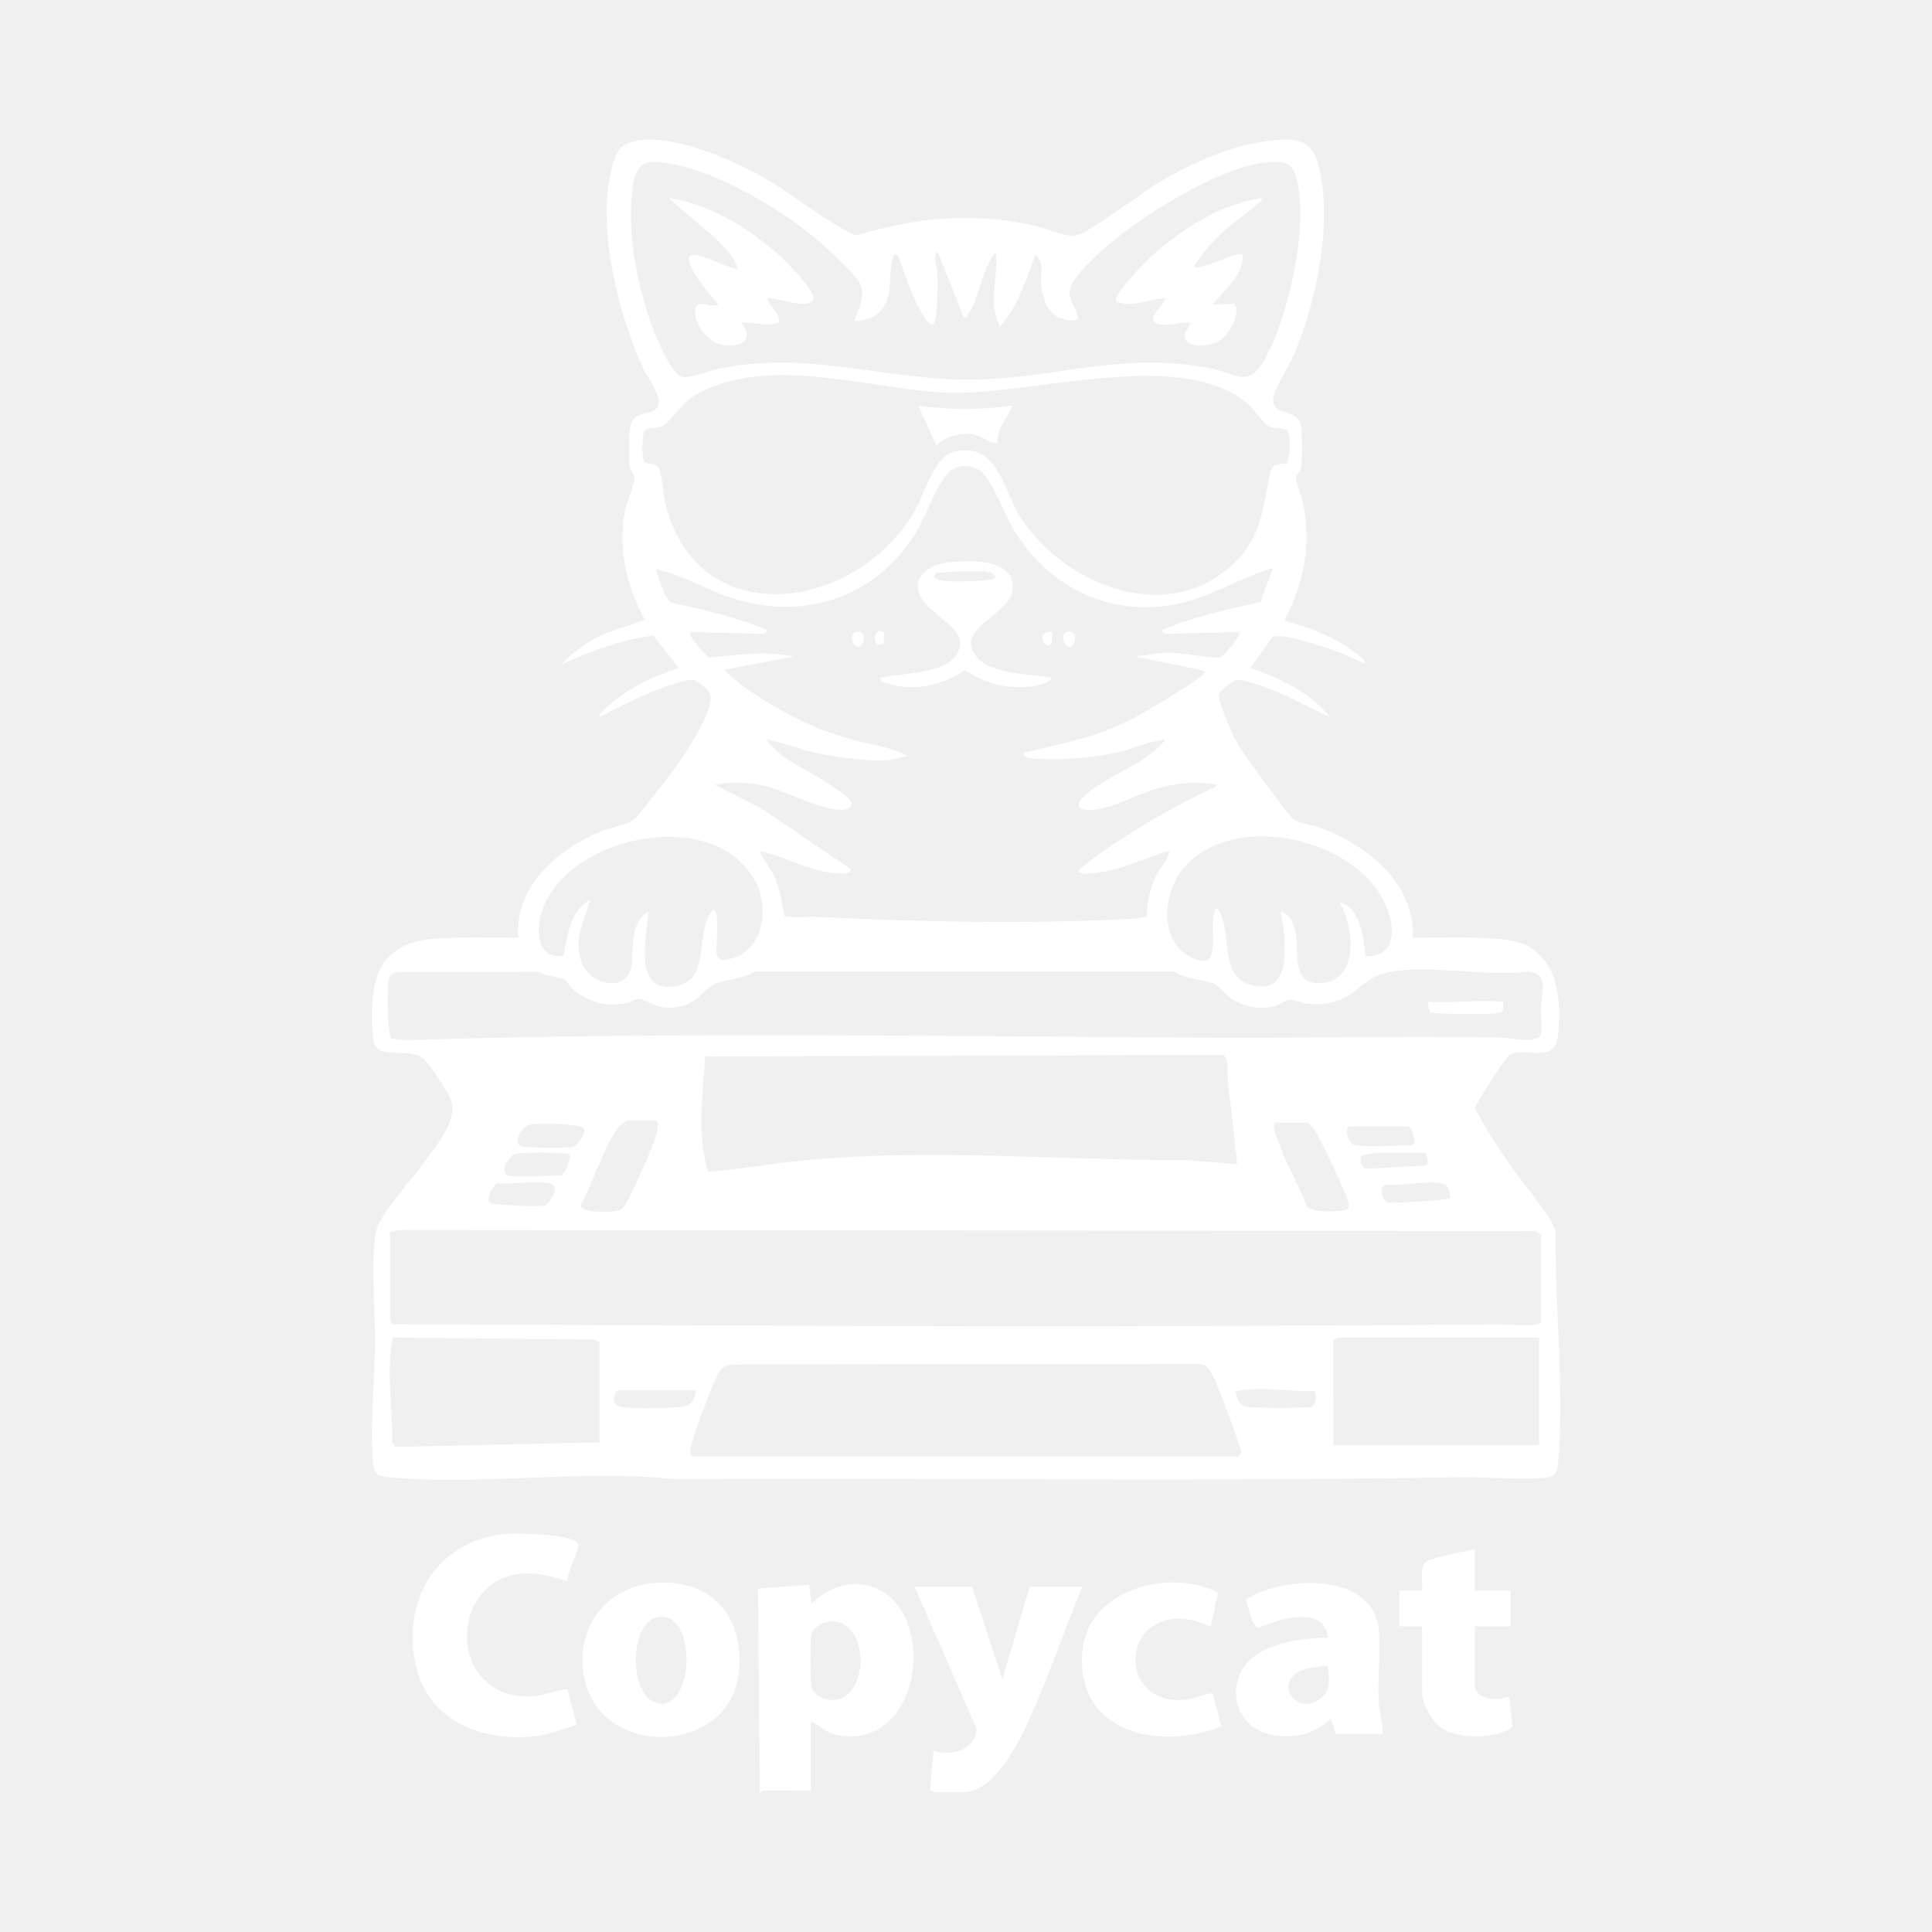
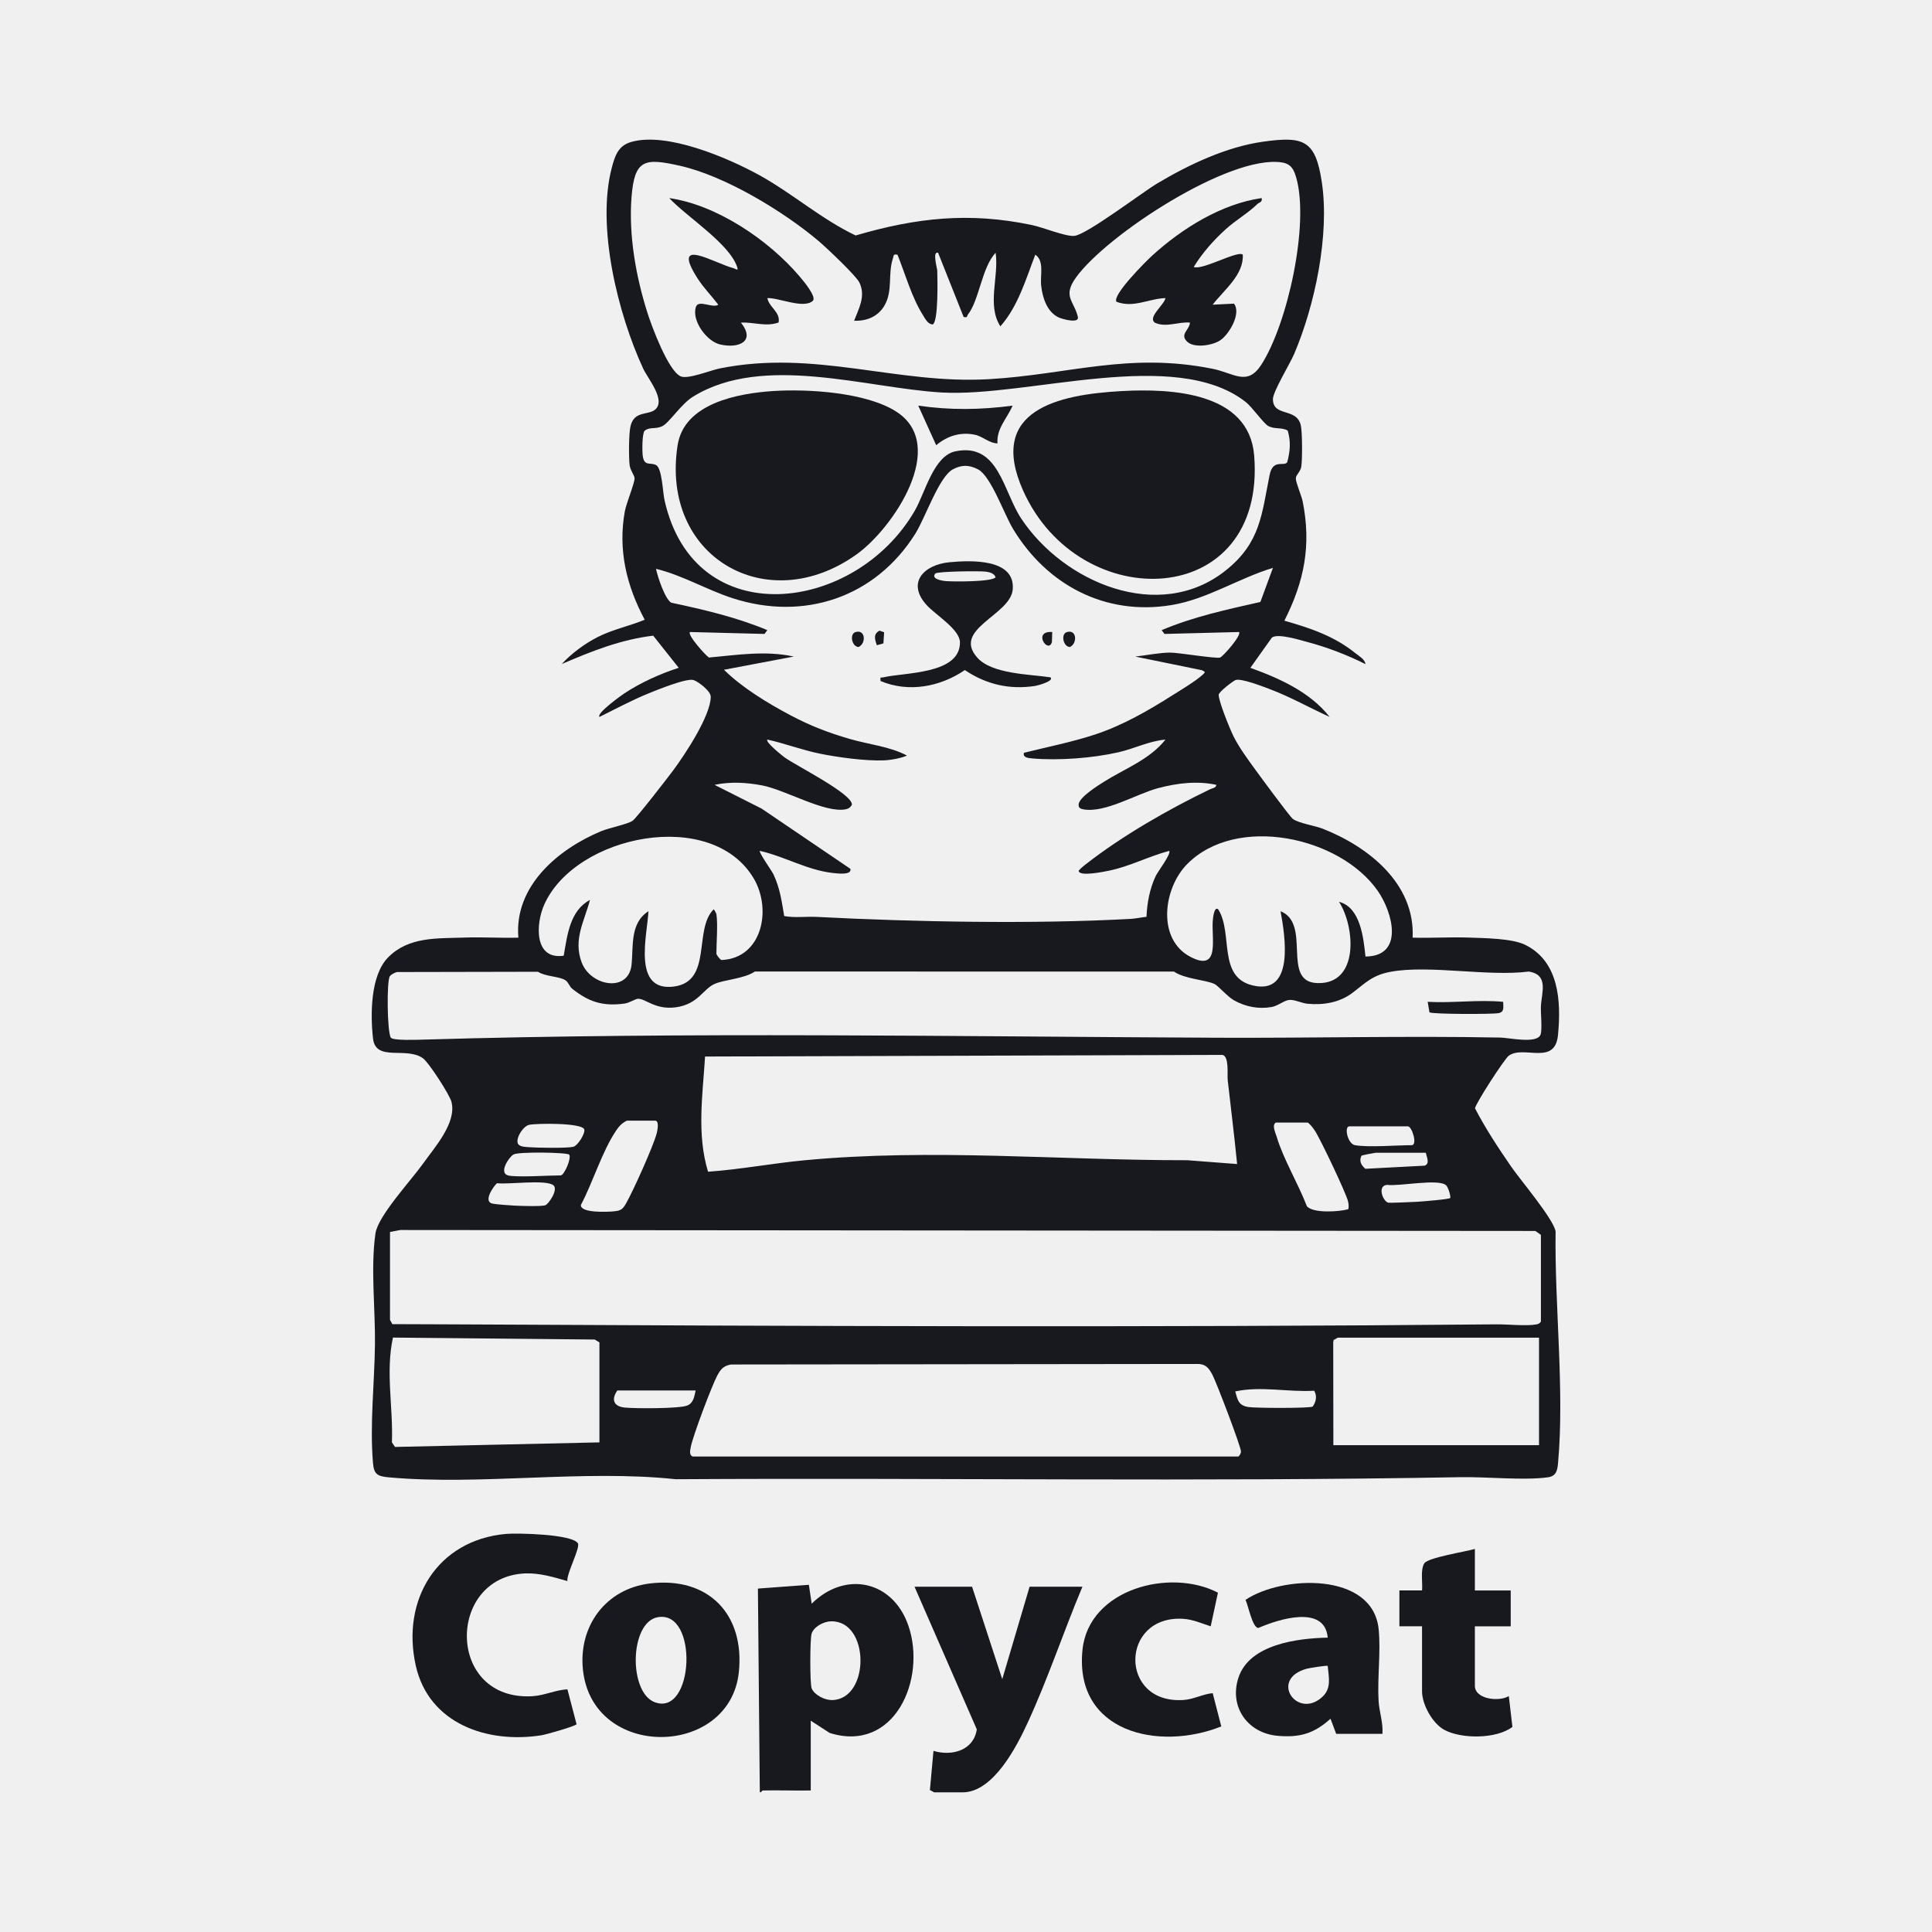
<svg xmlns="http://www.w3.org/2000/svg" id="Lager_1" version="1.1" viewBox="0 0 1024 1024">
  <defs>
    <style>
      .st0 {
-         fill: #fff;
+         fill: #18181f;
      }
    </style>
  </defs>
-   <path class="st0" d="M680.74,328.97c13.62,3.88,26.26,8.08,37.46,17.06,1.85,1.48,5.38,3.48,5.53,5.96-9.53-4.83-20.42-8.97-30.77-11.72-4.17-1.1-15.58-4.7-18.79-2.35l-11.42,16.05c15.4,5.54,31.69,12.85,42,26-10.61-4.81-20.81-10.62-31.75-14.74-3.56-1.34-15.45-5.98-18.2-4.75-1.52.68-8.82,6.27-8.84,7.78-.03,3.5,5.99,18.27,7.91,22.1,2.93,5.86,7.59,12.19,11.47,17.53,2.61,3.6,18.24,24.83,19.88,26.12,2.9,2.27,11.65,3.58,15.8,5.2,24.26,9.5,49.1,29.13,47.73,57.77,9.81.3,19.73-.4,29.55-.05,8.31.3,23.12.39,30.14,3.86,17.98,8.88,19.06,29.94,17.37,47.73-1.56,16.52-18.02,5.37-26.03,10.97-2.34,1.63-17.96,25.86-17.96,27.98,5.58,10.7,12.29,20.9,19.13,30.82,5.02,7.28,22.49,27.8,23.58,34.42-.58,39.07,4.79,84.22,1.29,122.81-.37,4.03-1.01,6.9-5.5,7.5-12.84,1.73-32.29-.34-46.09-.09-138.48,2.52-277.37.24-416.01,1.09-49.02-5.24-103.44,3.39-152-.99-6.03-.54-7.98-1.54-8.49-7.51-1.76-20.62.8-42.49,1.04-63.04.22-18.48-2.37-40.35.26-58.74,1.33-9.26,18.86-28.06,25.13-36.87s18.04-21.8,15.14-32.92c-.99-3.77-11.88-20.64-15.02-22.98-8.66-6.45-25.1,2-26.53-10.47-1.45-12.65-1.44-33.51,7.99-43.06,10.94-11.08,25.9-9.99,40.49-10.51,9.48-.34,19.06.33,28.55.05-2.35-27.26,21.06-46.99,44.01-56.49,3.89-1.61,14.14-3.72,16.53-5.47,2.27-1.66,18.5-22.66,21.42-26.58,6.24-8.36,19.9-28.96,20-39.11.03-3.1-6.56-7.99-9.03-8.86-3.6-1.27-19.35,5.18-23.91,7.03-8.92,3.62-17.41,8.23-26.02,12.47-1.82-1.82,11.62-11.45,13.08-12.41,8.63-5.71,19.07-10.45,28.91-13.6l-13.52-17.04c-17.02,1.98-32.96,8.34-48.48,15.04,5.1-5.6,12.37-10.95,19.13-14.36,7.94-4,16.68-5.77,24.85-9.12-9.67-18.05-14.26-37.11-10.53-57.56.76-4.19,5.24-14.98,5.15-17.45-.06-1.61-2.25-4.01-2.62-6.97-.52-4.16-.47-16.68.46-20.59,1.99-8.42,9.43-5.65,13.12-8.87,5.75-5.02-3.94-16.36-6.41-21.7-13.37-28.89-24.84-75.14-16.65-106.36,1.68-6.39,3.4-11.74,10.27-13.73,18.87-5.46,51.12,8.32,67.91,17.56,17.63,9.72,32.98,23.41,51.09,31.99,32.26-9.43,60.26-12.5,93.44-5.52,5.91,1.24,17.36,6,22.28,5.77,6.29-.29,36.03-23.01,44.2-27.87,16.72-9.95,36.51-19.32,55.93-22.07,21.83-3.09,27.91-.71,31.24,21.51,4.18,27.89-3.66,65.17-14.69,91.04-2.13,5-11.22,19.91-11.23,23.82-.03,9.83,12.81,4.22,14.83,14.23.74,3.66.8,17.99.18,21.72-.44,2.64-2.81,4.24-2.88,6.02-.1,2.13,3.03,9.29,3.64,12.33,4.64,23.19.88,42.3-9.7,63.19h-.04ZM452.74,169.98c2.52-6.64,6.28-13.03,2.77-20.27-1.75-3.61-17.38-18.36-21.3-21.7-18.67-15.87-49.87-34.79-73.84-40.16-18.57-4.16-24.05-3.58-25.62,16.64-1.57,20.3,2.35,42.19,8.49,61.48,2.3,7.22,10.95,30.47,17.51,33.49,3.81,1.75,15.72-3.17,20.78-4.19,50.76-10.16,93.69,8.55,142.7,5.7,42.41-2.47,73.97-14.44,118.52-5.5,11.29,2.26,18.31,9.45,25.81-2.17,13.95-21.63,25.54-74.57,18.5-99.13-1.3-4.55-2.83-7.4-7.88-8.12-27.83-3.94-92.74,38.58-108.85,61.02-7.24,10.07-1.11,12.23.99,20.87.92,3.8-8.49,1.13-10.29.25-6.18-3.01-8.45-10.5-9.16-16.84-.61-5.38,1.81-13.02-3.11-16.37-5.04,13.08-9.1,27.33-18.51,37.98-7.25-11.28-.69-26.16-2.51-38.98-7.33,7.67-8.68,25.13-14.7,32.74-.63.8.02,1.84-2.27,1.26l-13.53-34c-3.18-1-.49,8.08-.45,9.47.13,3.93.71,27.86-2.56,28.54-2.52-.32-3.83-3.08-5.02-4.96-5.91-9.36-9.38-21.75-13.48-32.03-2.38-.41-1.88.27-2.45,1.99-2.79,8.41.18,17.46-4.7,25.35-3.47,5.61-9.36,7.89-15.83,7.66v-.02ZM682.53,228.2c-3.27-1.84-6.73-.58-10.17-2.34-2.63-1.35-8.45-9.96-12.15-12.85-37.52-29.29-115.47-2.35-161.02-4.98-40.08-2.31-94.51-20.72-131.75,2.15-6.45,3.96-12.6,13.81-16.33,15.67s-6.73.19-9.47,2.53c-1.3,1.63-1.27,10.68-.95,13.14.77,5.87,3.84,3.36,7.04,4.96s3.54,14.19,4.49,18.51c15.73,71.16,101.25,60.03,132.68,5.66,5.51-9.53,9.93-29.07,21.55-31.45,22.93-4.68,25.15,21.05,34.87,35.68,22.5,33.88,73.07,55.53,108.32,27.51,18.53-14.73,19.09-29.77,23.32-50.68,1.75-8.69,7.56-4.26,9.31-6.69,1.57-5.74,2.01-11.07.25-16.83h.01ZM674.73,300.98c-18.17,5.49-34.95,16.62-53.77,19.72-35.15,5.79-66.07-10.67-84.03-40.42-4.66-7.71-11.73-28.01-18.5-31.5-4.72-2.44-8.72-2.54-13.4,0-7.34,3.99-14.52,25.58-19.88,34.12-21.22,33.79-59.01,46.44-96.95,34.12-13.64-4.43-26.46-12.14-40.47-15.53.76,3.99,4.77,16.04,8.06,17.94,17.31,3.71,34.6,7.71,50.95,14.56l-1.5,2.01-39.49-1.02c-1.62,1.44,8.27,12.42,10.02,13.53,15.01-1.35,30-3.81,44.97-.52l-36.99,7c9.6,9.51,23.34,17.81,35.33,24.16,10.54,5.59,19.99,9.2,31.46,12.54,9.91,2.89,21.25,3.96,30.21,8.79-3.36,1.45-8.83,2.42-12.45,2.54-9.86.32-23.8-1.58-33.55-3.53-9.48-1.9-18.56-5.43-27.99-7.5-1.31,1.21,7.82,8.48,9.08,9.41,5.6,4.17,36.14,19.37,35.71,25.09-.68,1.4-1.8,2.17-3.32,2.46-11.06,2.12-31.92-10.32-44.27-12.67-8.26-1.57-16.88-2.07-25.2-.29l24.91,12.57,47.08,31.93c.87,3.55-7.15,2.43-9.23,2.21-13.59-1.47-25.59-8.77-38.77-11.72-.69.67,6.35,10.61,7.17,12.32,3.53,7.38,4.39,14.29,5.76,22.24,5.79,1.03,11.72.14,17.55.45,51.18,2.67,114.96,3.86,166.06,1.04,2.87-.16,5.57-.82,8.4-1.1.33-7.44,1.71-14.88,4.89-21.62,1.1-2.34,8.34-11.81,7.16-13.33-10.83,2.86-20.94,8.27-31.98,10.51-2.15.44-16.08,3.38-15.99-.01,1.07-1.29,2.34-2.3,3.65-3.33,19.48-15.23,43.95-29.23,66.11-39.89,1.18-.57,2.96-.56,3.21-2.27-10.26-2.22-20.72-.94-30.78,1.71-11.5,3.03-28.19,13.36-39.72,11.27-1.45-.26-2.62-.77-2.53-2.46.06-3.88,10.43-10.26,13.72-12.33,10.93-6.87,24.02-11.65,32.31-22.18-8.64.73-16.46,4.79-24.8,6.69-13.75,3.14-31.66,4.51-45.71,3.3-1.85-.16-5.27-.38-4.49-2.99,12.41-3.09,25.66-5.73,37.78-9.73,14.56-4.8,28.21-12.68,41.13-20.87,4.62-2.93,12.24-7.44,16.03-10.97,1.49-1.39.96-1.4-.67-2.22l-35.27-7.21c5.56-.63,13.07-2.11,18.49-2.11,4.43,0,24.68,3.37,26.47,2.62s11.6-11.99,10.02-13.53l-39.49,1.02-1.5-2.01c16.77-7.1,34.61-10.94,52.33-14.94l6.66-18.08h.01ZM379.74,484.48c.83,5.64,0,14.86,0,21,0,.55,1.76,3.02,2.67,3.35,21.52-.85,26.83-26.72,17.15-43.17-22.25-37.81-94.34-23.22-111,13.64-4.67,10.32-5.56,29.59,10.25,27.24,1.92-10.83,3.18-23.84,13.92-29.56-3.01,11.38-8.92,20.87-4.46,32.97,4.72,12.83,24.81,16.3,26.47,1.53,1.1-9.79-.99-22.2,8.99-28.5-.65,12.66-8.7,42.74,13.42,39.92,20.66-2.64,10.34-30.16,21.1-40.91.29-.13,1.45,2.22,1.49,2.49h0ZM723.75,506.98c20.62-.11,14.58-23.3,6.43-34.93-20.08-28.64-74.81-40.46-100.93-14.06-12.72,12.86-16.13,39.9,1.79,49.19,16.02,8.31,10.86-10.26,11.82-19.58.1-.93.69-7.49,2.86-5.62,8,12.7-.5,35.78,18.2,40.3,22.46,5.44,17.21-26.36,14.83-39.31,16.67,6.66.1,37.45,19.48,38.09,22.35.74,20.03-29.85,11.51-43.08,11.33,2.9,12.99,19.08,14.01,28.98v.02ZM210.45,515.2c-1.13.25-3.14,1.3-3.79,2.21-1.75,2.47-1.44,29.95.55,32.59,1.22,1.62,14.04,1.11,17.06,1.02,139.94-4.15,280.84-1.63,420.92-1,49.99.23,100.12-1.05,150.09-.09,4.4.08,19.57,3.51,21.29-1.62.94-2.81.02-11.05.17-14.83.29-7.23,4.41-16.93-6.49-18.53-21.56,2.74-52.54-3.61-72.97.08-10.06,1.81-13.58,6.08-20.64,11.36-6.72,5.02-15.21,6.39-23.45,5.63-3.47-.32-6.97-2.33-9.87-2.03-2.7.27-6.01,3.18-9.33,3.75-7.06,1.22-13.8-.14-19.95-3.57-3.39-1.89-8.45-7.82-10.34-8.66-5.12-2.28-15.61-2.58-21.45-6.55l-222.09-.04c-5.72,3.86-16.29,4.32-21.41,6.59-6.11,2.72-8.74,10.83-20.61,12.39-10.75,1.41-15.75-4.53-19.91-4.54-1.34,0-4.61,2.19-7.09,2.54-11.58,1.59-19.09-.85-27.91-7.92-1.44-1.15-1.83-3.33-3.55-4.45-3.24-2.11-10.67-1.88-14.52-4.48l-74.72.15h.01ZM655.73,616.98c-1.46-14.84-3.31-29.68-4.99-44.5-.34-2.97.87-12.17-2.64-13.36l-274.37.86c-1.26,20.37-4.48,41.11,1.58,61.06,17.05-1.2,33.94-4.44,50.93-6.05,67.71-6.43,135.28.04,203.04-.05l26.46,2.03h-.01ZM332.24,593.98c-2.65,1.36-4.06,2.88-5.69,5.31-7.41,11-12.32,27.47-18.65,39.39-.24,4.34,14.05,3.69,17.4,3.36,3.81-.37,4.7-.97,6.64-4.36,3.63-6.37,14.41-30.26,16.12-36.88.38-1.47,1.55-6.82-.81-6.82h-15.01ZM693.24,594.98h-17c-2.21,1.4-.22,5.26.46,7.54,3.62,12.04,11.44,24.87,15.98,36.76,3.16,3.93,17.23,3,21.97,1.62.34-1.37.17-2.82-.14-4.18-.97-4.26-14.82-33.36-17.57-37.43-1.09-1.61-2.18-3.07-3.7-4.3h0ZM274.97,606.74c1.21,1.12,3.61,1.15,5.23,1.28,4.05.34,20.79.64,23.84-.25,2.25-.66,6.3-7.03,5.65-9.17-1.07-3.52-25.29-3.29-29.23-2.41-3.5.78-7.89,8.32-5.49,10.54h0ZM718.24,606.98c7.38,1.25,21.72,0,30,0,3.24,0,.19-10-2-10h-31c-2.92,0-.99,9.32,3,10ZM269.24,622.98c4.16,1.17,22.1,0,28,0,1.73,0,5.72-8.75,4.5-11-1.26-1.23-27.01-1.62-29.57-.07s-7.82,9.69-2.93,11.07ZM755.74,610.98h-26.5c-.44,0-7.36,1.28-7.6,1.59-1.39,2.75-.16,5.07,2.09,6.91l31.35-1.65c3.02-.94,1.07-4.76.65-6.85h0ZM263.4,627.14c-2.13,2.06-7.49,9.92-2.16,10.84,2.73.47,8.89.88,11.96,1.04s13.76.51,15.88-.21c1.69-.58,7.28-8.66,4.07-10.74-4.57-2.96-23.34-.19-29.75-.94h0ZM766.48,628.24c-3.94-3.71-25.06.67-31.21-.24-5.34.34-2.46,8.39.42,9.42.73.26,13.29-.34,15.54-.46,2.49-.13,16.99-1.3,17.49-2.02.15-1.69-1.17-5.7-2.23-6.7h0ZM816.74,700.48v-46l-2.95-2.05-601.6-.5-5.45,1.05v46.5c0,.36,1.02,1.62,1.17,2.34l29.37.11c185.07.94,371.05,1.71,555.92,0,5.91-.05,15.82,1,21.04.05,1.12-.21,1.87-.51,2.5-1.5h0ZM317.74,764.48v-53l-2.5-1.5-106.93-1.04c-4,18.2.16,37.07-.56,55.54l1.64,2.43,108.36-2.42h-.01ZM815.74,708.98h-106.5c-.36,0-1.62,1.02-2.34,1.17l-.23,1.3.07,54.53h109v-57ZM367.24,771.98h289c.64,0,1.44-1.62,1.54-2.5.24-2.17-13.13-37.08-15.17-40.88-1.98-3.69-3.7-5.83-8.33-5.67l-246.81.28c-3.95.71-5.43,2.44-7.23,5.77-2.88,5.31-13.04,32.27-14.08,37.95-.28,1.52-1.06,4.39,1.07,5.04h.01ZM696.59,737.12c-14.03.83-28.06-2.61-41.86.37,1.32,4.55,1.61,7.3,6.76,8.24,3.42.63,32.87.74,34.29-.22,1.83-2.53,2.4-5.6.81-8.4h0ZM368.74,736.98h-41.5c-3.39,4.83-1.94,8.48,3.94,9.06,5.57.55,28.79.62,33.06-1.06,3.36-1.33,3.77-4.72,4.5-8Z" />
-   <path class="st0" d="M404.24,948.98c-.24,0-1.33,1.9-1.5.5l-1-107.5,27.01-2,1.49,10c17.83-17.63,43.07-12.29,51.28,11.73,9.67,28.27-7.37,67.61-41.78,56.78l-10-6.5v37c-8.48.14-17.01-.19-25.5,0h0ZM440.39,859.33c-3.72.1-9.05,2.81-10.21,6.6-.88,2.88-.93,26.83.07,29.03,1.61,3.55,7.03,6.24,10.99,6.11,20.03-.65,19.89-42.31-.85-41.74Z" />
-   <path class="st0" d="M300.73,837.99c-7.2-2.07-14.89-4.4-22.53-4.04-41.6,1.95-41.65,67.78,4.08,65.07,6.41-.38,12.43-3.43,18.5-3.61l4.84,18.45c-.69,1.1-16.16,5.48-18.63,5.87-28.59,4.54-59.68-6.1-66.59-36.9-7.78-34.74,11.23-66.56,47.86-69.83,6.01-.53,35,.11,38.05,4.97,1.43,2.27-6.03,16.05-5.57,20.02h0Z" />
-   <path class="st0" d="M515.24,840.98l16.01,49.01,14.49-49.01h28c-9.93,23.65-18.13,48.36-28.83,71.67-5.76,12.56-18.24,37.33-34.67,37.33h-15c-.36,0-1.62-1.02-2.34-1.17l1.89-20.81c9.82,2.97,21.33-.26,22.96-11.42l-33.01-75.6h30.5Z" />
-   <path class="st0" d="M732.74,918.98h-24.5l-3.01-8.01c-8.7,7.84-16.24,10.07-28.02,9.05-15.92-1.39-25.85-15.41-20.77-30.84,5.84-17.74,31.38-20.86,47.31-21.2-1.53-17.58-26.04-9.81-36.7-5.15-3.24.17-5.43-12.13-6.88-14.87,19.37-13.05,67.51-14.94,70.57,15.54,1.2,11.97-.73,25.79-.03,38.03.33,5.71,2.5,11.61,2.04,17.46h0ZM703.74,882.98c-.39-.4-9.55,1.06-11.05,1.46-20.17,5.49-5.19,27.06,8.07,15.07,5.12-4.63,3.54-10.36,2.98-16.53Z" />
-   <path class="st0" d="M344.52,839.26c30.96-3.73,50.34,16.34,47.1,47.1-4.76,45.17-77.35,46.67-82.6-1.15-2.55-23.22,12.02-43.11,35.5-45.94h0ZM348.48,857.19c-14.74,2.86-15.38,39.71-1.46,45,20.95,7.96,23.41-49.26,1.46-45Z" />
-   <path class="st0" d="M781.74,820.98v22h19v19h-19v31.5c0,7.24,12.92,8.6,17.99,5.49l1.91,16.33c-8.42,6.45-27.11,6.5-36.22,1.49-6.14-3.38-11.68-13.37-11.68-20.32v-34.5h-12v-19h12.01c.37-4.1-.97-10.77,1.16-14.33,1.86-3.11,22.1-6.24,26.83-7.67h0Z" />
-   <path class="st0" d="M645.57,844.14l-3.85,17.85c-4.72-1.54-9.44-3.66-14.5-3.98-33.56-2.11-34.29,45.28.06,43.02,5.58-.37,10.13-3.12,15.5-3.62l4.56,17.63c-33.31,13.27-77.97,3.11-73.58-40.52,3.26-32.39,46.47-43.57,71.83-30.36l-.02-.02Z" />
-   <path class="st0" d="M518.09,348.64c7.83,8.68,27.8,8.71,38.66,10.35,2.29,1.98-6.93,4.39-7.95,4.55-13.69,2.13-26.07-.78-37.39-8.39-13.05,8.91-29.79,12.05-44.66,5.82-.27-2.67,0-1.6,1.49-1.96,11.1-2.69,40.66-1.48,40.59-18.53-.03-6.92-13.03-14.63-17.73-19.85-10.75-11.94-1.17-21.38,12.16-22.63,11.2-1.05,35.01-2.09,33.53,14.49-1.22,13.62-32.45,20.9-18.7,36.15h0ZM527.74,305.97c-.83-2.26-3.39-2.76-5.48-3.01-3.23-.38-25.56-.15-26.52,1.04-2.33,2.86,3.36,3.79,5.51,3.98,4.09.35,24.55.48,26.49-2.01h0Z" />
-   <path class="st0" d="M565.34,335.07c5.4-1.8,5.93,5.9,1.77,7.85-3.63-.12-4.84-6.83-1.77-7.85Z" />
-   <path class="st0" d="M453.34,335.07c5.4-1.8,5.93,5.9,1.77,7.85-3.63-.12-4.84-6.83-1.77-7.85Z" />
-   <path class="st0" d="M557.73,334.98l-.16,5.34c-1.99,6.52-10.49-6.07.16-5.34Z" />
-   <path class="st0" d="M468.64,335.1l-.38,5.91-3.5.97c-1.01-3.09-2.04-5.96,1.46-7.72l2.42.85h0Z" />
-   <path class="st0" d="M668.73,104.99c.53,2.22-1.29,2.21-2.3,3.19-5.02,4.89-11.5,8.55-16.71,13.29-6.5,5.9-12.38,12.52-16.98,20.02,4.35,1.98,23.53-8.98,25.99-6.51.59,10.68-9.91,18.69-15.99,26.51l11.33-.55c4.02,5.18-2.65,16.42-7.38,19.49-4.17,2.71-13.8,4.24-17.5.6-3.99-3.92,1.26-6.05,1.54-10.05-6.15-.57-12.59,2.8-18.57.07-4.05-2.91,5.02-9.51,5.58-13.06-8.87.3-16.96,5.41-25.97,1.95-2.38-3.5,15.66-21.47,18.96-24.48,15.73-14.35,36.66-27.4,58.01-30.48h-.01Z" />
-   <path class="st0" d="M406.74,157.99c.93,4.95,7.07,7.42,5.95,12.95-6.86,2.41-13.03-.33-19.95.06,8.01,10.03-1.31,13.85-11.07,11.56-7.14-1.67-15.2-12.68-12.78-19.93,1.35-4.04,9,.98,11.85-1.14-3.58-4.73-7.82-8.95-11.02-13.98-14.56-22.82,9.11-7.83,19.31-5.3.8.2,2.54,1.8,1.71-.7-4.13-12.47-27.09-26.86-35.98-36.51,25.18,3.59,52.7,22.25,69.03,41.46,1.54,1.81,9.34,10.93,7.03,13.01-4.87,4.38-18.01-1.72-24.05-1.48h-.03Z" />
-   <path class="st0" d="M796.74,530.99c0,2.74.83,5.38-2.5,6s-35.07.61-36.57-.44l-.94-5.56c13.41.74,26.84-1.25,40,0h.01Z" />
-   <path class="st0" d="M536.73,214.99c-2.78,6.59-8.66,12.19-8,20-4.41-.04-7.76-3.68-11.94-4.56-7.66-1.61-14.66.6-20.56,5.54l-9.5-20.97c16.99,2.46,33.01,2.24,49.99,0h.01Z" />
+   <path class="st0" d="M680.71,328.97c13.62,3.88,26.26,8.08,37.46,17.06,1.85,1.48,5.38,3.48,5.53,5.96-9.53-4.83-20.42-8.97-30.77-11.72-4.17-1.1-15.58-4.7-18.79-2.35l-11.42,16.05c15.4,5.54,31.69,12.85,42,26-10.61-4.81-20.81-10.62-31.75-14.74-3.56-1.34-15.45-5.98-18.2-4.75-1.52.68-8.82,6.27-8.84,7.78-.03,3.5,5.99,18.27,7.91,22.1,2.93,5.86,7.59,12.19,11.47,17.53,2.61,3.6,18.24,24.83,19.88,26.12,2.9,2.27,11.65,3.58,15.8,5.2,24.26,9.5,49.1,29.13,47.73,57.77,9.81.3,19.73-.4,29.55-.05,8.31.3,23.12.39,30.14,3.86,17.98,8.88,19.06,29.94,17.37,47.73-1.56,16.52-18.02,5.37-26.03,10.97-2.34,1.63-17.96,25.86-17.96,27.98,5.58,10.7,12.29,20.9,19.13,30.82,5.02,7.28,22.49,27.8,23.58,34.42-.58,39.07,4.79,84.22,1.29,122.81-.37,4.03-1.01,6.9-5.5,7.5-12.84,1.73-32.29-.34-46.09-.09-138.48,2.52-277.37.24-416.01,1.09-49.02-5.24-103.44,3.39-152-.99-6.03-.54-7.98-1.54-8.49-7.51-1.76-20.62.8-42.49,1.04-63.04.22-18.48-2.37-40.35.26-58.74,1.33-9.26,18.86-28.06,25.13-36.87s18.04-21.8,15.14-32.92c-.99-3.77-11.88-20.64-15.02-22.98-8.66-6.45-25.1,2-26.53-10.47-1.45-12.65-1.44-33.51,7.99-43.06,10.94-11.08,25.9-9.99,40.49-10.51,9.48-.34,19.06.33,28.55.05-2.35-27.26,21.06-46.99,44.01-56.49,3.89-1.61,14.14-3.72,16.53-5.47,2.27-1.66,18.5-22.66,21.42-26.58,6.24-8.36,19.9-28.96,20-39.11.03-3.1-6.56-7.99-9.03-8.86-3.6-1.27-19.35,5.18-23.91,7.03-8.92,3.62-17.41,8.23-26.02,12.47-1.82-1.82,11.62-11.45,13.08-12.41,8.63-5.71,19.07-10.45,28.91-13.6l-13.52-17.04c-17.02,1.98-32.96,8.34-48.48,15.04,5.1-5.6,12.37-10.95,19.13-14.36,7.94-4,16.68-5.77,24.85-9.12-9.67-18.05-14.26-37.11-10.53-57.56.76-4.19,5.24-14.98,5.15-17.45-.06-1.61-2.25-4.01-2.62-6.97-.52-4.16-.47-16.68.46-20.59,1.99-8.42,9.43-5.65,13.12-8.87,5.75-5.02-3.94-16.36-6.41-21.7-13.37-28.89-24.84-75.14-16.65-106.36,1.68-6.39,3.4-11.74,10.27-13.73,18.87-5.46,51.12,8.32,67.91,17.56,17.63,9.72,32.98,23.41,51.09,31.99,32.26-9.43,60.26-12.5,93.44-5.52,5.91,1.24,17.36,6,22.28,5.77,6.29-.29,36.03-23.01,44.2-27.87,16.72-9.95,36.51-19.32,55.93-22.07,21.83-3.09,27.91-.71,31.24,21.51,4.18,27.89-3.66,65.17-14.69,91.04-2.13,5-11.22,19.91-11.23,23.82-.03,9.83,12.81,4.22,14.83,14.23.74,3.66.8,17.99.18,21.72-.44,2.64-2.81,4.24-2.88,6.02-.1,2.13,3.03,9.29,3.64,12.33,4.64,23.19.88,42.3-9.7,63.19h-.04ZM452.71,169.98c2.52-6.64,6.28-13.03,2.77-20.27-1.75-3.61-17.38-18.36-21.3-21.7-18.67-15.87-49.87-34.79-73.84-40.16-18.57-4.16-24.05-3.58-25.62,16.64-1.57,20.3,2.35,42.19,8.49,61.48,2.3,7.22,10.95,30.47,17.51,33.49,3.81,1.75,15.72-3.17,20.78-4.19,50.76-10.16,93.69,8.55,142.7,5.7,42.41-2.47,73.97-14.44,118.52-5.5,11.29,2.26,18.31,9.45,25.81-2.17,13.95-21.63,25.54-74.57,18.5-99.13-1.3-4.55-2.83-7.4-7.88-8.12-27.83-3.94-92.74,38.58-108.85,61.02-7.24,10.07-1.11,12.23.99,20.87.92,3.8-8.49,1.13-10.29.25-6.18-3.01-8.45-10.5-9.16-16.84-.61-5.38,1.81-13.02-3.11-16.37-5.04,13.08-9.1,27.33-18.51,37.98-7.25-11.28-.69-26.16-2.51-38.98-7.33,7.67-8.68,25.13-14.7,32.74-.63.8.02,1.84-2.27,1.26l-13.53-34c-3.18-1-.49,8.08-.45,9.47.13,3.93.71,27.86-2.56,28.54-2.52-.32-3.83-3.08-5.02-4.96-5.91-9.36-9.38-21.75-13.48-32.03-2.38-.41-1.88.27-2.45,1.99-2.79,8.41.18,17.46-4.7,25.35-3.47,5.61-9.36,7.89-15.83,7.66v-.02ZM682.5,228.2c-3.27-1.84-6.73-.58-10.17-2.34-2.63-1.35-8.45-9.96-12.15-12.85-37.52-29.29-115.47-2.35-161.02-4.98-40.08-2.31-94.51-20.72-131.75,2.15-6.45,3.96-12.6,13.81-16.33,15.67s-6.73.19-9.47,2.53c-1.3,1.63-1.27,10.68-.95,13.14.77,5.87,3.84,3.36,7.04,4.96s3.54,14.19,4.49,18.51c15.73,71.16,101.25,60.03,132.68,5.66,5.51-9.53,9.93-29.07,21.55-31.45,22.93-4.68,25.15,21.05,34.87,35.68,22.5,33.88,73.07,55.53,108.32,27.51,18.53-14.73,19.09-29.77,23.32-50.68,1.75-8.69,7.56-4.26,9.31-6.69,1.57-5.74,2.01-11.07.25-16.83h.01ZM674.7,300.98c-18.17,5.49-34.95,16.62-53.77,19.72-35.15,5.79-66.07-10.67-84.03-40.42-4.66-7.71-11.73-28.01-18.5-31.5-4.72-2.44-8.72-2.54-13.4,0-7.34,3.99-14.52,25.58-19.88,34.12-21.22,33.79-59.01,46.44-96.95,34.12-13.64-4.43-26.46-12.14-40.47-15.53.76,3.99,4.77,16.04,8.06,17.94,17.31,3.71,34.6,7.71,50.95,14.56l-1.5,2.01-39.49-1.02c-1.62,1.44,8.27,12.42,10.02,13.53,15.01-1.35,30-3.81,44.97-.52l-36.99,7c9.6,9.51,23.34,17.81,35.33,24.16,10.54,5.59,19.99,9.2,31.46,12.54,9.91,2.89,21.25,3.96,30.21,8.79-3.36,1.45-8.83,2.42-12.45,2.54-9.86.32-23.8-1.58-33.55-3.53-9.48-1.9-18.56-5.43-27.99-7.5-1.31,1.21,7.82,8.48,9.08,9.41,5.6,4.17,36.14,19.37,35.71,25.09-.68,1.4-1.8,2.17-3.32,2.46-11.06,2.12-31.92-10.32-44.27-12.67-8.26-1.57-16.88-2.07-25.2-.29l24.91,12.57,47.08,31.93c.87,3.55-7.15,2.43-9.23,2.21-13.59-1.47-25.59-8.77-38.77-11.72-.69.67,6.35,10.61,7.17,12.32,3.53,7.38,4.39,14.29,5.76,22.24,5.79,1.03,11.72.14,17.55.45,51.18,2.67,114.96,3.86,166.06,1.04,2.87-.16,5.57-.82,8.4-1.1.33-7.44,1.71-14.88,4.89-21.62,1.1-2.34,8.34-11.81,7.16-13.33-10.83,2.86-20.94,8.27-31.98,10.51-2.15.44-16.08,3.38-15.99-.01,1.07-1.29,2.34-2.3,3.65-3.33,19.48-15.23,43.95-29.23,66.11-39.89,1.18-.57,2.96-.56,3.21-2.27-10.26-2.22-20.72-.94-30.78,1.71-11.5,3.03-28.19,13.36-39.72,11.27-1.45-.26-2.62-.77-2.53-2.46.06-3.88,10.43-10.26,13.72-12.33,10.93-6.87,24.02-11.65,32.31-22.18-8.64.73-16.46,4.79-24.8,6.69-13.75,3.14-31.66,4.51-45.71,3.3-1.85-.16-5.27-.38-4.49-2.99,12.41-3.09,25.66-5.73,37.78-9.73,14.56-4.8,28.21-12.68,41.13-20.87,4.62-2.93,12.24-7.44,16.03-10.97,1.49-1.39.96-1.4-.67-2.22l-35.27-7.21c5.56-.63,13.07-2.11,18.49-2.11,4.43,0,24.68,3.37,26.47,2.62s11.6-11.99,10.02-13.53l-39.49,1.02-1.5-2.01c16.77-7.1,34.61-10.94,52.33-14.94l6.66-18.08h.01ZM379.71,484.48c.83,5.64,0,14.86,0,21,0,.55,1.76,3.02,2.67,3.35,21.52-.85,26.83-26.72,17.15-43.17-22.25-37.81-94.34-23.22-111,13.64-4.67,10.32-5.56,29.59,10.25,27.24,1.92-10.83,3.18-23.84,13.92-29.56-3.01,11.38-8.92,20.87-4.46,32.97,4.72,12.83,24.81,16.3,26.47,1.53,1.1-9.79-.99-22.2,8.99-28.5-.65,12.66-8.7,42.74,13.42,39.92,20.66-2.64,10.34-30.16,21.1-40.91.29-.13,1.45,2.22,1.49,2.49h0ZM723.72,506.98c20.62-.11,14.58-23.3,6.43-34.93-20.08-28.64-74.81-40.46-100.93-14.06-12.72,12.86-16.13,39.9,1.79,49.19,16.02,8.31,10.86-10.26,11.82-19.58.1-.93.69-7.49,2.86-5.62,8,12.7-.5,35.78,18.2,40.3,22.46,5.44,17.21-26.36,14.83-39.31,16.67,6.66.1,37.45,19.48,38.09,22.35.74,20.03-29.85,11.51-43.08,11.33,2.9,12.99,19.08,14.01,28.98v.02ZM210.42,515.2c-1.13.25-3.14,1.3-3.79,2.21-1.75,2.47-1.44,29.95.55,32.59,1.22,1.62,14.04,1.11,17.06,1.02,139.94-4.15,280.84-1.63,420.92-1,49.99.23,100.12-1.05,150.09-.09,4.4.08,19.57,3.51,21.29-1.62.94-2.81.02-11.05.17-14.83.29-7.23,4.41-16.93-6.49-18.53-21.56,2.74-52.54-3.61-72.97.08-10.06,1.81-13.58,6.08-20.64,11.36-6.72,5.02-15.21,6.39-23.45,5.63-3.47-.32-6.97-2.33-9.87-2.03-2.7.27-6.01,3.18-9.33,3.75-7.06,1.22-13.8-.14-19.95-3.57-3.39-1.89-8.45-7.82-10.34-8.66-5.12-2.28-15.61-2.58-21.45-6.55l-222.09-.04c-5.72,3.86-16.29,4.32-21.41,6.59-6.11,2.72-8.74,10.83-20.61,12.39-10.75,1.41-15.75-4.53-19.91-4.54-1.34,0-4.61,2.19-7.09,2.54-11.58,1.59-19.09-.85-27.91-7.92-1.44-1.15-1.83-3.33-3.55-4.45-3.24-2.11-10.67-1.88-14.52-4.48l-74.72.15h.01ZM655.7,616.98c-1.46-14.84-3.31-29.68-4.99-44.5-.34-2.97.87-12.17-2.64-13.36l-274.37.86c-1.26,20.37-4.48,41.11,1.58,61.06,17.05-1.2,33.94-4.44,50.93-6.05,67.71-6.43,135.28.04,203.04-.05l26.46,2.03h-.01ZM332.21,593.98c-2.65,1.36-4.06,2.88-5.69,5.31-7.41,11-12.32,27.47-18.65,39.39-.24,4.34,14.05,3.69,17.4,3.36,3.81-.37,4.7-.97,6.64-4.36,3.63-6.37,14.41-30.26,16.12-36.88.38-1.47,1.55-6.82-.81-6.82h-15.01ZM693.21,594.98h-17c-2.21,1.4-.22,5.26.46,7.54,3.62,12.04,11.44,24.87,15.98,36.76,3.16,3.93,17.23,3,21.97,1.62.34-1.37.17-2.82-.14-4.18-.97-4.26-14.82-33.36-17.57-37.43-1.09-1.61-2.18-3.07-3.7-4.3h0ZM274.94,606.74c1.21,1.12,3.61,1.15,5.23,1.28,4.05.34,20.79.64,23.84-.25,2.25-.66,6.3-7.03,5.65-9.17-1.07-3.52-25.29-3.29-29.23-2.41-3.5.78-7.89,8.32-5.49,10.54h0ZM718.21,606.98c7.38,1.25,21.72,0,30,0,3.24,0,.19-10-2-10h-31c-2.92,0-.99,9.32,3,10ZM269.21,622.98c4.16,1.17,22.1,0,28,0,1.73,0,5.72-8.75,4.5-11-1.26-1.23-27.01-1.62-29.57-.07s-7.82,9.69-2.93,11.07ZM755.71,610.98h-26.5c-.44,0-7.36,1.28-7.6,1.59-1.39,2.75-.16,5.07,2.09,6.91l31.35-1.65c3.02-.94,1.07-4.76.65-6.85h0ZM263.37,627.14c-2.13,2.06-7.49,9.92-2.16,10.84,2.73.47,8.89.88,11.96,1.04s13.76.51,15.88-.21c1.69-.58,7.28-8.66,4.07-10.74-4.57-2.96-23.34-.19-29.75-.94h0ZM766.45,628.24c-3.94-3.71-25.06.67-31.21-.24-5.34.34-2.46,8.39.42,9.42.73.26,13.29-.34,15.54-.46,2.49-.13,16.99-1.3,17.49-2.02.15-1.69-1.17-5.7-2.23-6.7h0ZM816.71,700.48v-46l-2.95-2.05-601.6-.5-5.45,1.05v46.5c0,.36,1.02,1.62,1.17,2.34l29.37.11c185.07.94,371.05,1.71,555.92,0,5.91-.05,15.82,1,21.04.05,1.12-.21,1.87-.51,2.5-1.5h0ZM317.71,764.48v-53l-2.5-1.5-106.93-1.04c-4,18.2.16,37.07-.56,55.54l1.64,2.43,108.36-2.42h-.01ZM815.71,708.98h-106.5c-.36,0-1.62,1.02-2.34,1.17l-.23,1.3.07,54.53h109v-57ZM367.21,771.98h289c.64,0,1.44-1.62,1.54-2.5.24-2.17-13.13-37.08-15.17-40.88-1.98-3.69-3.7-5.83-8.33-5.67l-246.81.28c-3.95.71-5.43,2.44-7.23,5.77-2.88,5.31-13.04,32.27-14.08,37.95-.28,1.52-1.06,4.39,1.07,5.04h.01ZM696.56,737.12c-14.03.83-28.06-2.61-41.86.37,1.32,4.55,1.61,7.3,6.76,8.24,3.42.63,32.87.74,34.29-.22,1.83-2.53,2.4-5.6.81-8.4h0ZM368.71,736.98h-41.5c-3.39,4.83-1.94,8.48,3.94,9.06,5.57.55,28.79.62,33.06-1.06,3.36-1.33,3.77-4.72,4.5-8Z" />
+   <path class="st0" d="M404.21,948.98c-.24,0-1.33,1.9-1.5.5l-1-107.5,27.01-2,1.49,10c17.83-17.63,43.07-12.29,51.28,11.73,9.67,28.27-7.37,67.61-41.78,56.78l-10-6.5v37c-8.48.14-17.01-.19-25.5,0h0ZM440.36,859.33c-3.72.1-9.05,2.81-10.21,6.6-.88,2.88-.93,26.83.07,29.03,1.61,3.55,7.03,6.24,10.99,6.11,20.03-.65,19.89-42.31-.85-41.74Z" />
+   <path class="st0" d="M300.7,837.99c-7.2-2.07-14.89-4.4-22.53-4.04-41.6,1.95-41.65,67.78,4.08,65.07,6.41-.38,12.43-3.43,18.5-3.61l4.84,18.45c-.69,1.1-16.16,5.48-18.63,5.87-28.59,4.54-59.68-6.1-66.59-36.9-7.78-34.74,11.23-66.56,47.86-69.83,6.01-.53,35,.11,38.05,4.97,1.43,2.27-6.03,16.05-5.57,20.02h0Z" />
+   <path class="st0" d="M515.21,840.98l16.01,49.01,14.49-49.01h28c-9.93,23.65-18.13,48.36-28.83,71.67-5.76,12.56-18.24,37.33-34.67,37.33h-15c-.36,0-1.62-1.02-2.34-1.17l1.89-20.81c9.82,2.97,21.33-.26,22.96-11.42l-33.01-75.6h30.5Z" />
+   <path class="st0" d="M732.71,918.98h-24.5l-3.01-8.01c-8.7,7.84-16.24,10.07-28.02,9.05-15.92-1.39-25.85-15.41-20.77-30.84,5.84-17.74,31.38-20.86,47.31-21.2-1.53-17.58-26.04-9.81-36.7-5.15-3.24.17-5.43-12.13-6.88-14.87,19.37-13.05,67.51-14.94,70.57,15.54,1.2,11.97-.73,25.79-.03,38.03.33,5.71,2.5,11.61,2.04,17.46h0ZM703.71,882.98c-.39-.4-9.55,1.06-11.05,1.46-20.17,5.49-5.19,27.06,8.07,15.07,5.12-4.63,3.54-10.36,2.98-16.53Z" />
+   <path class="st0" d="M344.49,839.26c30.96-3.73,50.34,16.34,47.1,47.1-4.76,45.17-77.35,46.67-82.6-1.15-2.55-23.22,12.02-43.11,35.5-45.94h0ZM348.45,857.19c-14.74,2.86-15.38,39.71-1.46,45,20.95,7.96,23.41-49.26,1.46-45Z" />
+   <path class="st0" d="M781.71,820.98v22h19v19h-19v31.5c0,7.24,12.92,8.6,17.99,5.49l1.91,16.33c-8.42,6.45-27.11,6.5-36.22,1.49-6.14-3.38-11.68-13.37-11.68-20.32v-34.5h-12v-19h12.01c.37-4.1-.97-10.77,1.16-14.33,1.86-3.11,22.1-6.24,26.83-7.67h0Z" />
+   <path class="st0" d="M645.54,844.14l-3.85,17.85c-4.72-1.54-9.44-3.66-14.5-3.98-33.56-2.11-34.29,45.28.06,43.02,5.58-.37,10.13-3.12,15.5-3.62l4.56,17.63c-33.31,13.27-77.97,3.11-73.58-40.52,3.26-32.39,46.47-43.57,71.83-30.36l-.02-.02Z" />
+   <path class="st0" d="M518.06,348.64c7.83,8.68,27.8,8.71,38.66,10.35,2.29,1.98-6.93,4.39-7.95,4.55-13.69,2.13-26.07-.78-37.39-8.39-13.05,8.91-29.79,12.05-44.66,5.82-.27-2.67,0-1.6,1.49-1.96,11.1-2.69,40.66-1.48,40.59-18.53-.03-6.92-13.03-14.63-17.73-19.85-10.75-11.94-1.17-21.38,12.16-22.63,11.2-1.05,35.01-2.09,33.53,14.49-1.22,13.62-32.45,20.9-18.7,36.15h0ZM527.71,305.97c-.83-2.26-3.39-2.76-5.48-3.01-3.23-.38-25.56-.15-26.52,1.04-2.33,2.86,3.36,3.79,5.51,3.98,4.09.35,24.55.48,26.49-2.01h0Z" />
+   <path class="st0" d="M565.31,335.07c5.4-1.8,5.93,5.9,1.77,7.85-3.63-.12-4.84-6.83-1.77-7.85Z" />
+   <path class="st0" d="M453.31,335.07c5.4-1.8,5.93,5.9,1.77,7.85-3.63-.12-4.84-6.83-1.77-7.85Z" />
+   <path class="st0" d="M557.7,334.98l-.16,5.34c-1.99,6.52-10.49-6.07.16-5.34Z" />
+   <path class="st0" d="M468.61,335.1l-.38,5.91-3.5.97c-1.01-3.09-2.04-5.96,1.46-7.72l2.42.85h0Z" />
+   <path class="st0" d="M668.7,104.99c.53,2.22-1.29,2.21-2.3,3.19-5.02,4.89-11.5,8.55-16.71,13.29-6.5,5.9-12.38,12.52-16.98,20.02,4.35,1.98,23.53-8.98,25.99-6.51.59,10.68-9.91,18.69-15.99,26.51l11.33-.55c4.02,5.18-2.65,16.42-7.38,19.49-4.17,2.71-13.8,4.24-17.5.6-3.99-3.92,1.26-6.05,1.54-10.05-6.15-.57-12.59,2.8-18.57.07-4.05-2.91,5.02-9.51,5.58-13.06-8.87.3-16.96,5.41-25.97,1.95-2.38-3.5,15.66-21.47,18.96-24.48,15.73-14.35,36.66-27.4,58.01-30.48h-.01Z" />
+   <path class="st0" d="M406.71,157.99c.93,4.95,7.07,7.42,5.95,12.95-6.86,2.41-13.03-.33-19.95.06,8.01,10.03-1.31,13.85-11.07,11.56-7.14-1.67-15.2-12.68-12.78-19.93,1.35-4.04,9,.98,11.85-1.14-3.58-4.73-7.82-8.95-11.02-13.98-14.56-22.82,9.11-7.83,19.31-5.3.8.2,2.54,1.8,1.71-.7-4.13-12.47-27.09-26.86-35.98-36.51,25.18,3.59,52.7,22.25,69.03,41.46,1.54,1.81,9.34,10.93,7.03,13.01-4.87,4.38-18.01-1.72-24.05-1.48h-.03Z" />
+   <path class="st0" d="M796.71,530.99c0,2.74.83,5.38-2.5,6s-35.07.61-36.57-.44l-.94-5.56c13.41.74,26.84-1.25,40,0h.01Z" />
+   <path class="st0" d="M409.5,207.28c18.68-1.26,49.56.65,65.53,10.88,27.89,17.87-1.56,61.74-20.99,75.65-47.63,34.1-104.17,1.24-94.88-57.88,3.48-22.16,31.83-27.41,50.35-28.65h-.01Z" />
+   <path class="st0" d="M594.5,207.28c26.3-1.45,67.54.51,70.24,34.17,6.56,81.8-92.63,85.46-122.5,18.5-19.01-42.62,18.5-50.81,52.26-52.67h0Z" />
+   <path class="st0" d="M536.7,214.99c-2.78,6.59-8.66,12.19-8,20-4.41-.04-7.76-3.68-11.94-4.56-7.66-1.61-14.66.6-20.56,5.54l-9.5-20.97c16.99,2.46,33.01,2.24,49.99,0h.01Z" />
</svg>
